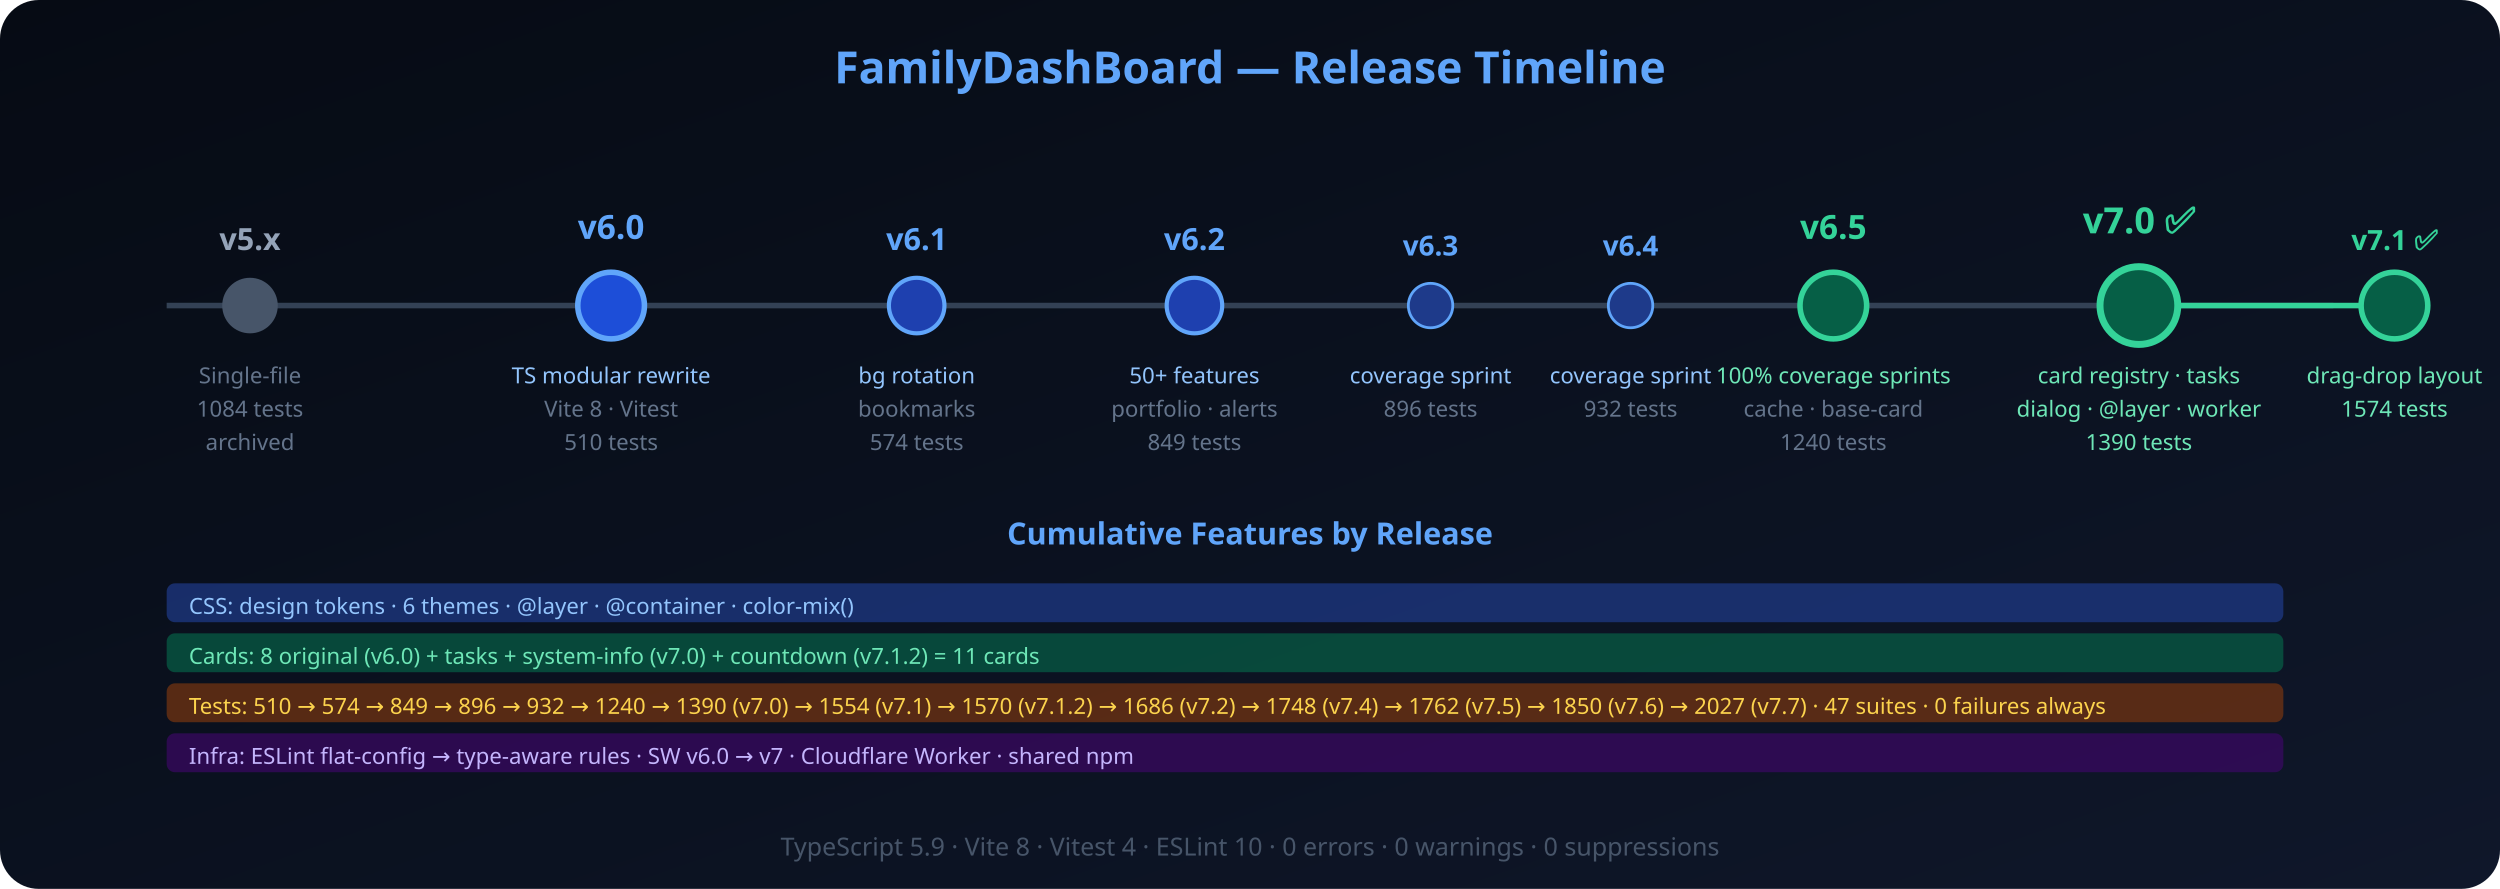
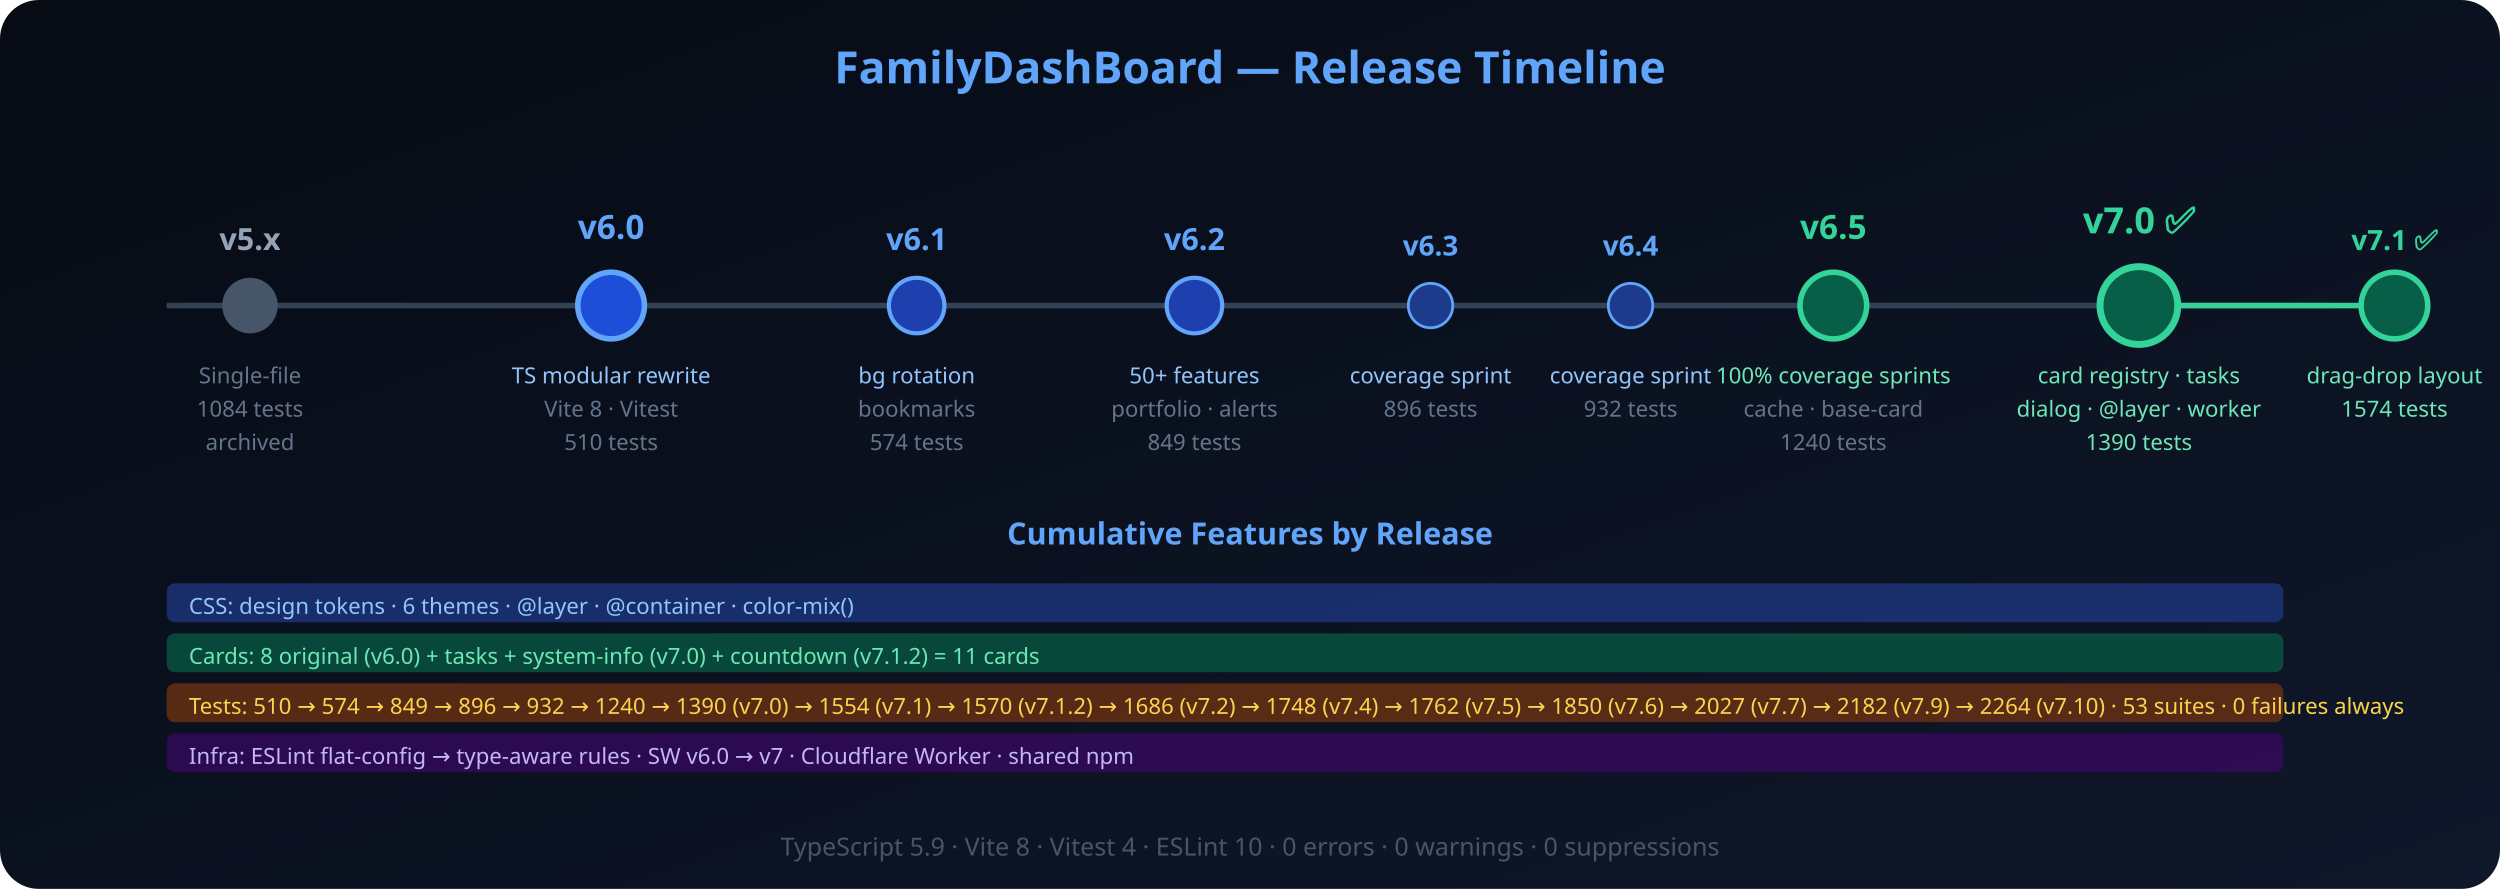
<svg xmlns="http://www.w3.org/2000/svg" width="900" height="320" viewBox="0 0 900 320">
  <defs>
    <linearGradient id="bg" x1="0%" y1="0%" x2="100%" y2="100%">
      <stop offset="0%" stop-color="#060b14" />
      <stop offset="100%" stop-color="#0f172a" />
    </linearGradient>
  </defs>
  <rect width="900" height="320" rx="14" fill="url(#bg)" />
  <text x="450" y="30" font-family="Segoe UI,system-ui" font-size="16" font-weight="700" fill="#60a5fa" text-anchor="middle">FamilyDashBoard — Release Timeline</text>
  <line x1="60" y1="110" x2="840" y2="110" stroke="#334155" stroke-width="2" />
  <circle cx="90" cy="110" r="10" fill="#475569" />
  <text x="90" y="90" font-family="Segoe UI" font-size="11" font-weight="700" fill="#94a3b8" text-anchor="middle">v5.x</text>
  <text x="90" y="138" font-family="Segoe UI" font-size="8" fill="#64748b" text-anchor="middle">Single-file</text>
  <text x="90" y="150" font-family="Segoe UI" font-size="8" fill="#64748b" text-anchor="middle">1084 tests</text>
  <text x="90" y="162" font-family="Segoe UI" font-size="8" fill="#64748b" text-anchor="middle">archived</text>
  <circle cx="220" cy="110" r="12" fill="#1d4ed8" stroke="#60a5fa" stroke-width="2" />
  <text x="220" y="86" font-family="Segoe UI" font-size="12" font-weight="700" fill="#60a5fa" text-anchor="middle">v6.0</text>
  <text x="220" y="138" font-family="Segoe UI" font-size="8" fill="#93c5fd" text-anchor="middle">TS modular rewrite</text>
  <text x="220" y="150" font-family="Segoe UI" font-size="8" fill="#64748b" text-anchor="middle">Vite 8 · Vitest</text>
  <text x="220" y="162" font-family="Segoe UI" font-size="8" fill="#64748b" text-anchor="middle">510 tests</text>
  <circle cx="330" cy="110" r="10" fill="#1e40af" stroke="#60a5fa" stroke-width="1.5" />
  <text x="330" y="90" font-family="Segoe UI" font-size="11" font-weight="700" fill="#60a5fa" text-anchor="middle">v6.1</text>
  <text x="330" y="138" font-family="Segoe UI" font-size="8" fill="#93c5fd" text-anchor="middle">bg rotation</text>
  <text x="330" y="150" font-family="Segoe UI" font-size="8" fill="#64748b" text-anchor="middle">bookmarks</text>
  <text x="330" y="162" font-family="Segoe UI" font-size="8" fill="#64748b" text-anchor="middle">574 tests</text>
  <circle cx="430" cy="110" r="10" fill="#1e40af" stroke="#60a5fa" stroke-width="1.5" />
  <text x="430" y="90" font-family="Segoe UI" font-size="11" font-weight="700" fill="#60a5fa" text-anchor="middle">v6.2</text>
  <text x="430" y="138" font-family="Segoe UI" font-size="8" fill="#93c5fd" text-anchor="middle">50+ features</text>
  <text x="430" y="150" font-family="Segoe UI" font-size="8" fill="#64748b" text-anchor="middle">portfolio · alerts</text>
  <text x="430" y="162" font-family="Segoe UI" font-size="8" fill="#64748b" text-anchor="middle">849 tests</text>
  <circle cx="515" cy="110" r="8" fill="#1e3a8a" stroke="#60a5fa" stroke-width="1" />
  <text x="515" y="92" font-family="Segoe UI" font-size="10" font-weight="700" fill="#60a5fa" text-anchor="middle">v6.3</text>
  <text x="515" y="138" font-family="Segoe UI" font-size="8" fill="#93c5fd" text-anchor="middle">coverage sprint</text>
  <text x="515" y="150" font-family="Segoe UI" font-size="8" fill="#64748b" text-anchor="middle">896 tests</text>
  <circle cx="587" cy="110" r="8" fill="#1e3a8a" stroke="#60a5fa" stroke-width="1" />
  <text x="587" y="92" font-family="Segoe UI" font-size="10" font-weight="700" fill="#60a5fa" text-anchor="middle">v6.4</text>
  <text x="587" y="138" font-family="Segoe UI" font-size="8" fill="#93c5fd" text-anchor="middle">coverage sprint</text>
  <text x="587" y="150" font-family="Segoe UI" font-size="8" fill="#64748b" text-anchor="middle">932 tests</text>
  <circle cx="660" cy="110" r="12" fill="#065f46" stroke="#34d399" stroke-width="2" />
  <text x="660" y="86" font-family="Segoe UI" font-size="12" font-weight="700" fill="#34d399" text-anchor="middle">v6.5</text>
  <text x="660" y="138" font-family="Segoe UI" font-size="8" fill="#6ee7b7" text-anchor="middle">100% coverage sprints</text>
  <text x="660" y="150" font-family="Segoe UI" font-size="8" fill="#64748b" text-anchor="middle">cache · base-card</text>
  <text x="660" y="162" font-family="Segoe UI" font-size="8" fill="#64748b" text-anchor="middle">1240 tests</text>
  <circle cx="770" cy="110" r="14" fill="#065f46" stroke="#34d399" stroke-width="2.5" />
  <text x="770" y="84" font-family="Segoe UI" font-size="13" font-weight="700" fill="#34d399" text-anchor="middle">v7.0 ✅</text>
  <text x="770" y="138" font-family="Segoe UI" font-size="8" fill="#6ee7b7" text-anchor="middle">card registry · tasks</text>
  <text x="770" y="150" font-family="Segoe UI" font-size="8" fill="#6ee7b7" text-anchor="middle">dialog · @layer · worker</text>
  <text x="770" y="162" font-family="Segoe UI" font-size="8" fill="#6ee7b7" text-anchor="middle">1390 tests</text>
  <line x1="784" y1="110" x2="862" y2="110" stroke="#34d399" stroke-width="2" />
  <circle cx="862" cy="110" r="12" fill="#065f46" stroke="#34d399" stroke-width="2" />
  <text x="862" y="90" font-family="Segoe UI" font-size="10" font-weight="700" fill="#34d399" text-anchor="middle">v7.1 ✅</text>
  <text x="862" y="138" font-family="Segoe UI" font-size="8" fill="#6ee7b7" text-anchor="middle">drag-drop layout</text>
  <text x="862" y="150" font-family="Segoe UI" font-size="8" fill="#6ee7b7" text-anchor="middle">1574 tests</text>
  <text x="450" y="196" font-family="Segoe UI" font-size="11" font-weight="700" fill="#60a5fa" text-anchor="middle">Cumulative Features by Release</text>
  <rect x="60" y="210" width="762" height="14" rx="3" fill="#1e3a8a" opacity="0.7" />
  <text x="68" y="221" font-family="Segoe UI" font-size="8" fill="#93c5fd">CSS: design tokens · 6 themes · @layer · @container · color-mix()</text>
  <rect x="60" y="228" width="762" height="14" rx="3" fill="#065f46" opacity="0.7" />
  <text x="68" y="239" font-family="Segoe UI" font-size="8" fill="#6ee7b7">Cards: 8 original (v6.0) + tasks + system-info (v7.0) + countdown (v7.1.2) = 11 cards</text>
  <rect x="60" y="246" width="762" height="14" rx="3" fill="#78350f" opacity="0.7" />
-   <text x="68" y="257" font-family="Segoe UI" font-size="8" fill="#fcd34d">Tests: 510 → 574 → 849 → 896 → 932 → 1240 → 1390 (v7.0) → 1554 (v7.1) → 1570 (v7.1.2) → 1686 (v7.2) → 1748 (v7.4) → 1762 (v7.5) → 1850 (v7.6) → 2027 (v7.7) · 47 suites · 0 failures always</text>
+   <text x="68" y="257" font-family="Segoe UI" font-size="8" fill="#fcd34d">Tests: 510 → 574 → 849 → 896 → 932 → 1240 → 1390 (v7.0) → 1554 (v7.1) → 1570 (v7.1.2) → 1686 (v7.2) → 1748 (v7.4) → 1762 (v7.5) → 1850 (v7.6) → 2027 (v7.7) → 2182 (v7.9) → 2264 (v7.10) · 53 suites · 0 failures always</text>
  <rect x="60" y="264" width="762" height="14" rx="3" fill="#3b0764" opacity="0.7" />
  <text x="68" y="275" font-family="Segoe UI" font-size="8" fill="#c4b5fd">Infra: ESLint flat-config → type-aware rules · SW v6.0 → v7 · Cloudflare Worker · shared npm</text>
  <text x="450" y="308" font-family="Segoe UI" font-size="9" fill="#475569" text-anchor="middle">TypeScript 5.9 · Vite 8 · Vitest 4 · ESLint 10 · 0 errors · 0 warnings · 0 suppressions</text>
</svg>
